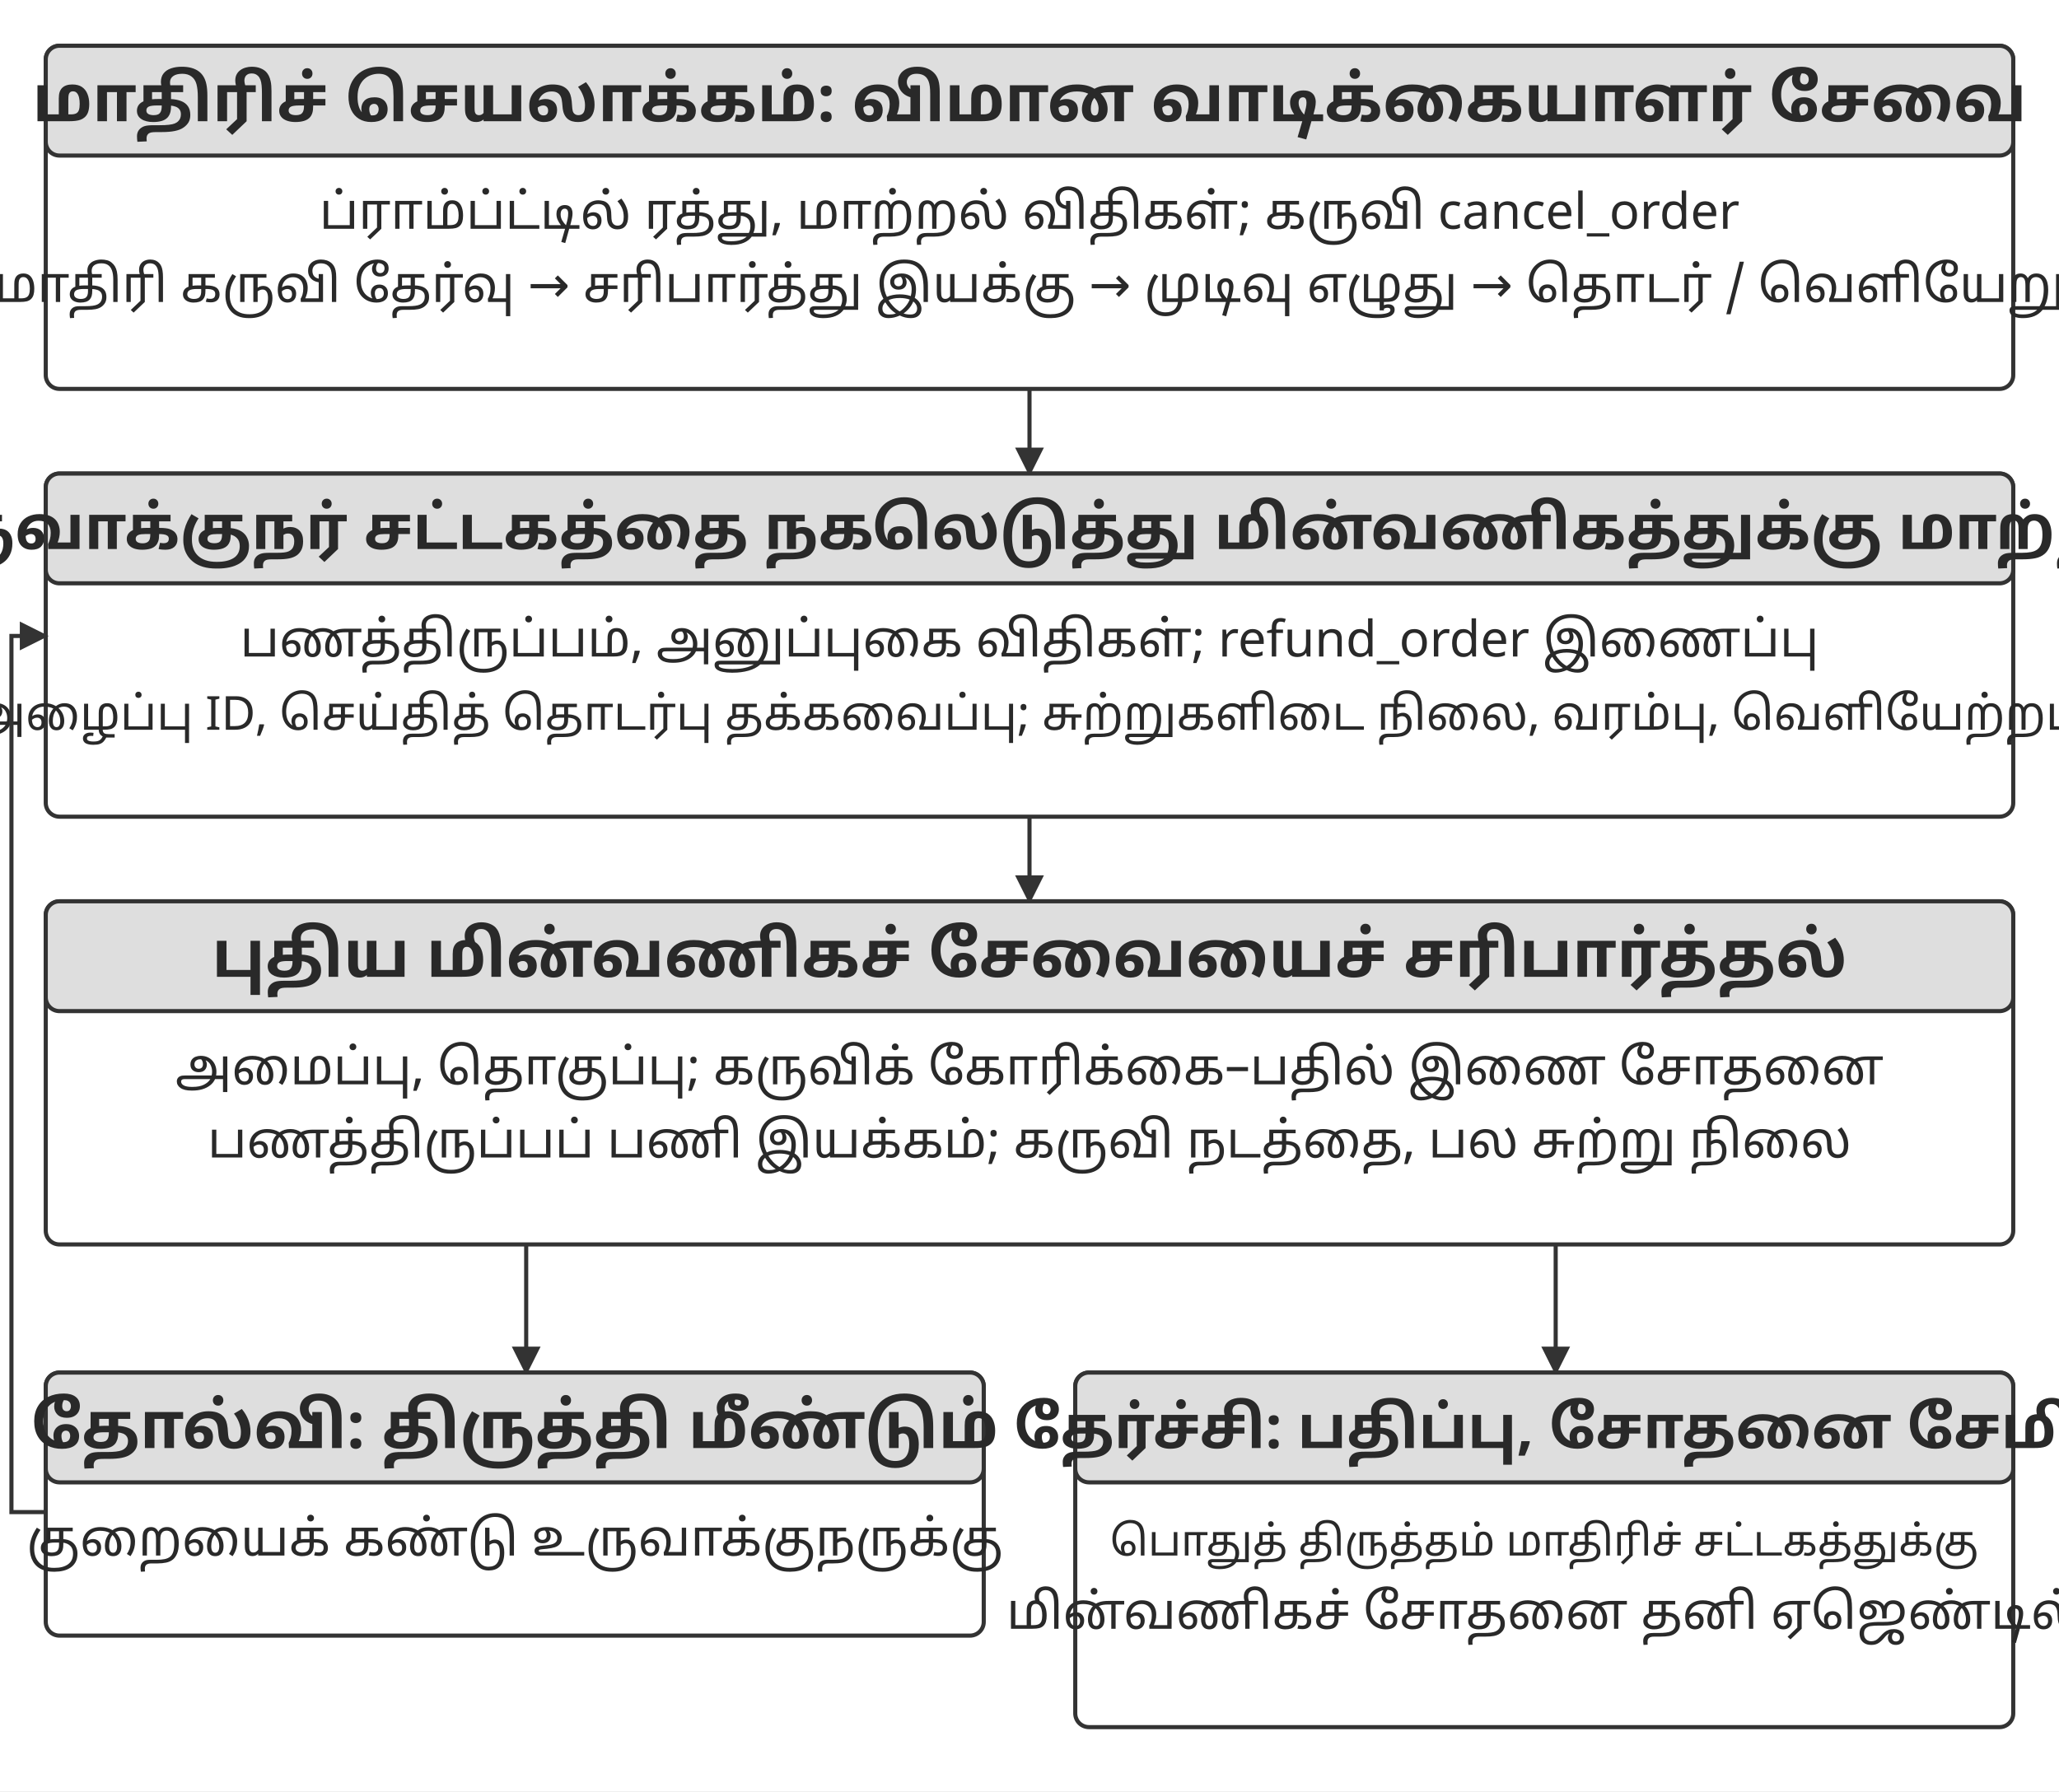
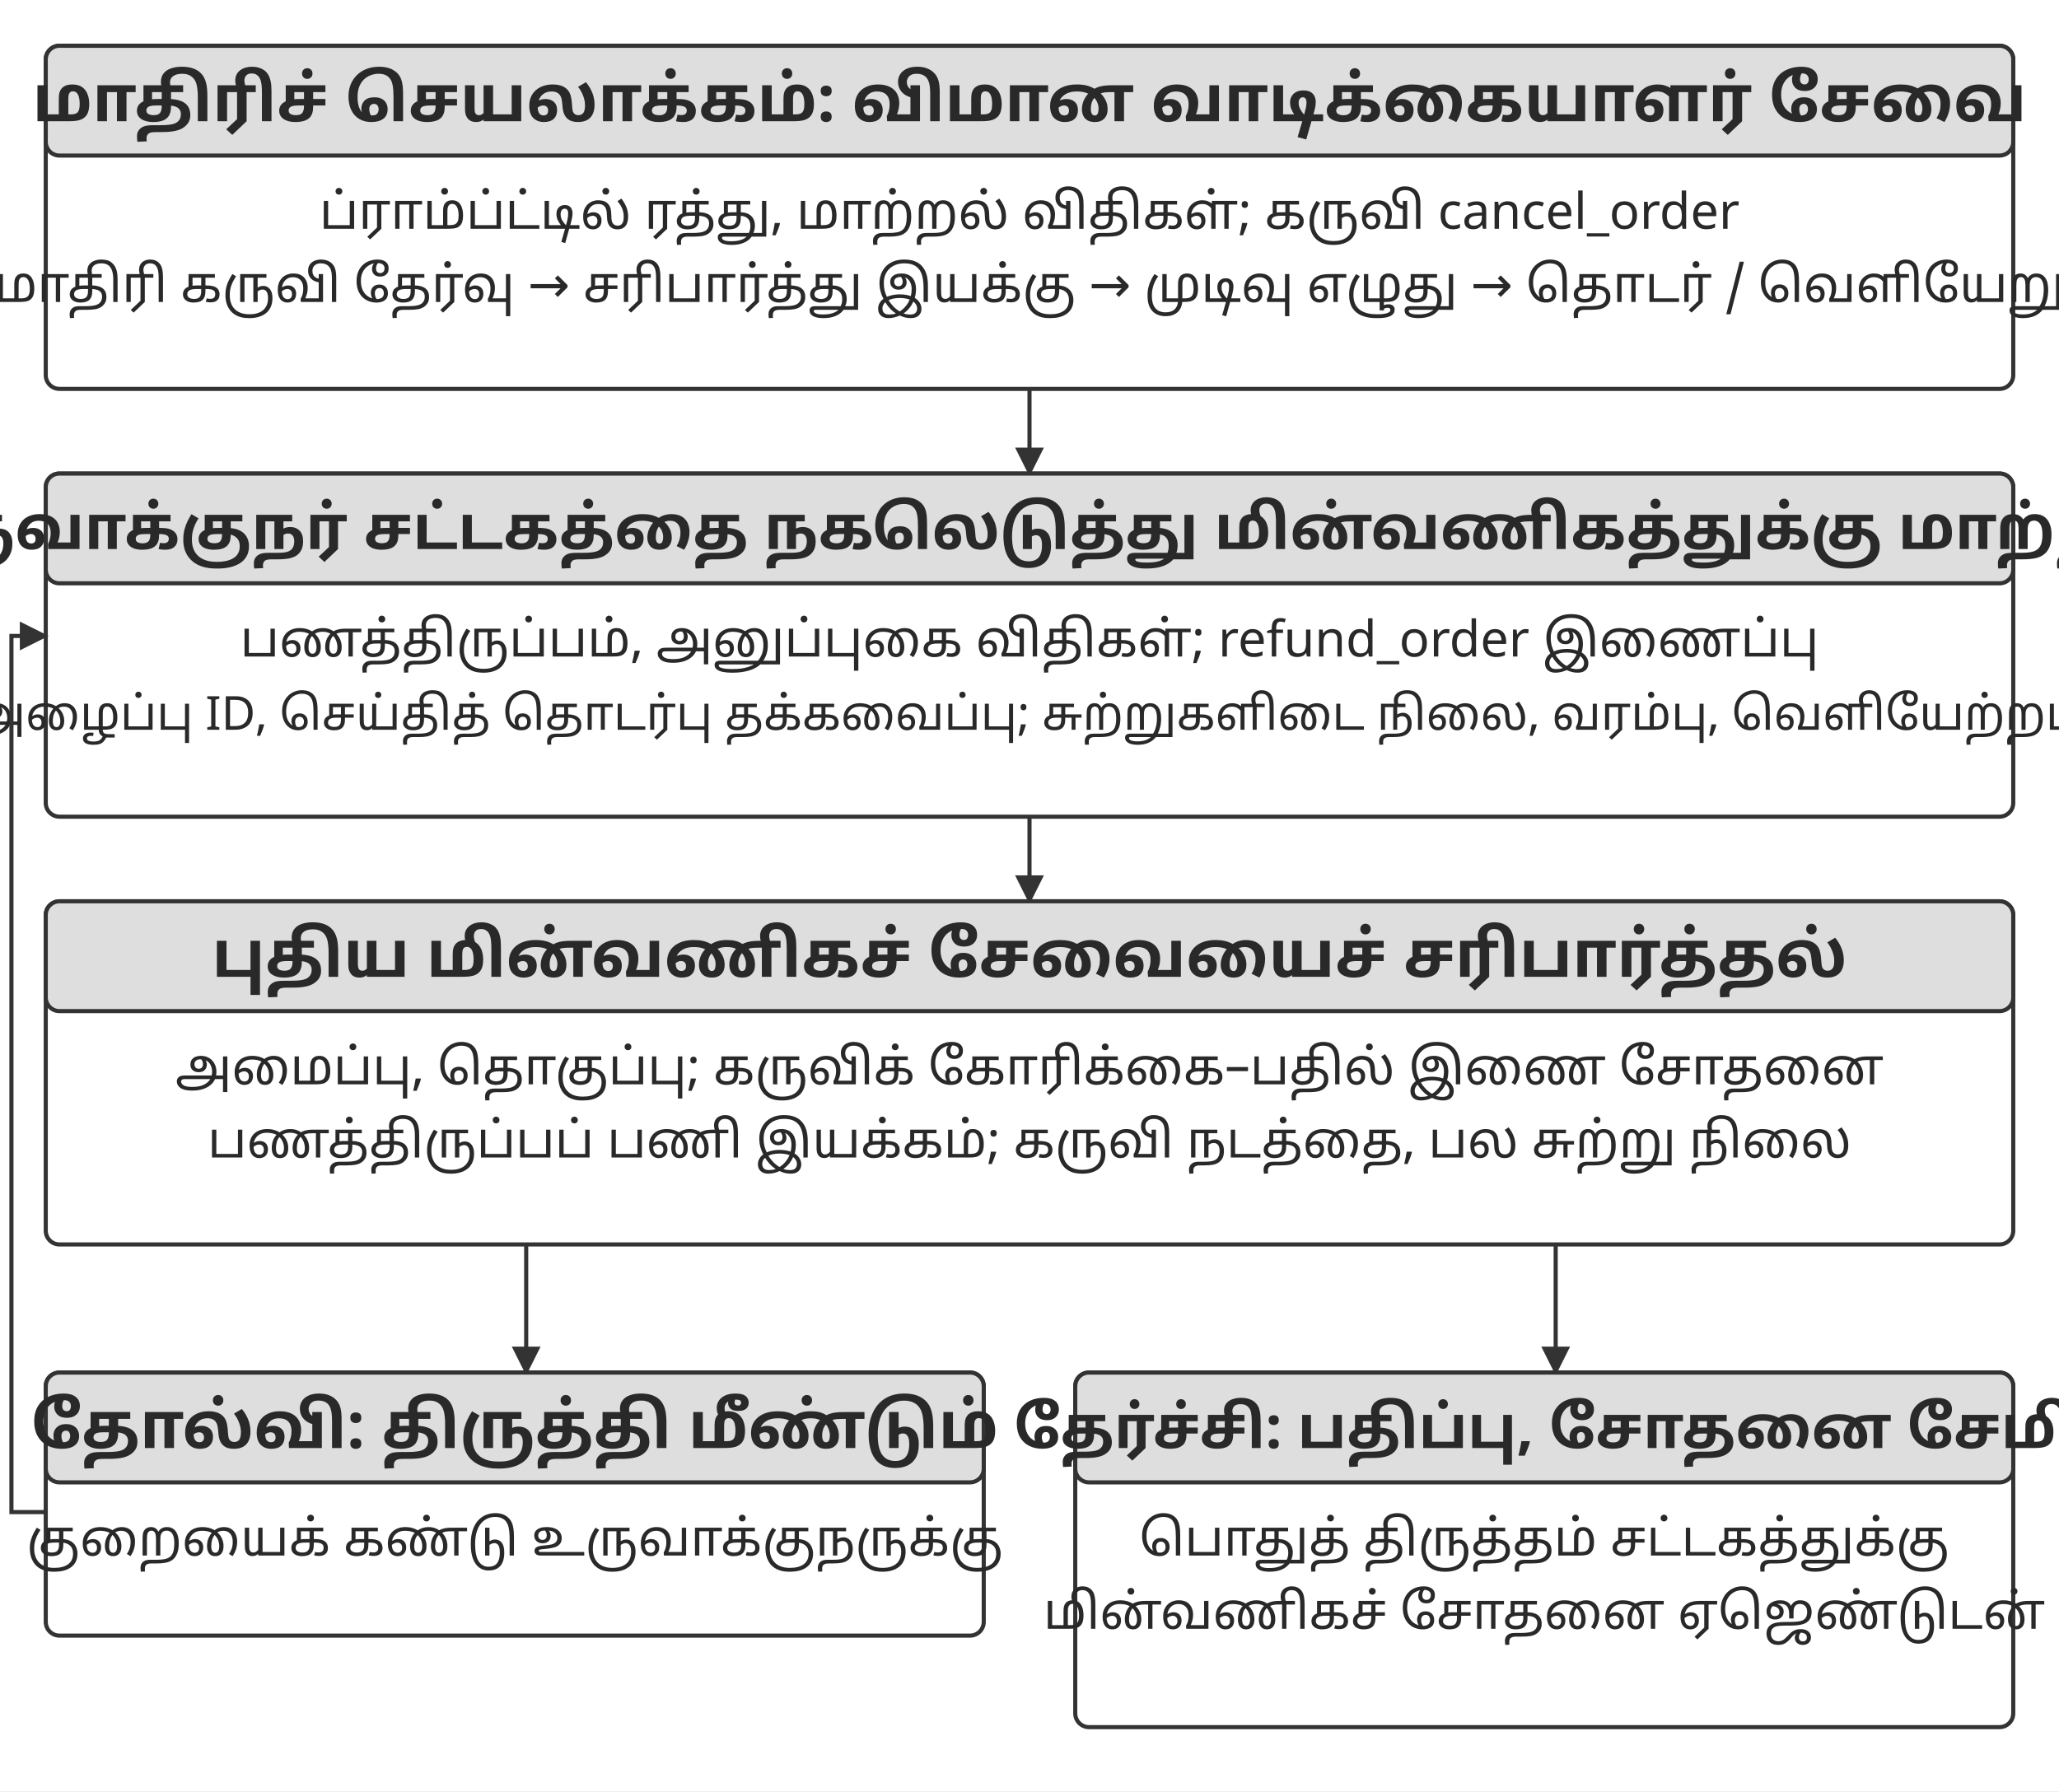
<svg xmlns="http://www.w3.org/2000/svg" width="106.000mm" height="92.220mm" viewBox="0 0 900 783" role="img" aria-labelledby="title desc">
  <defs>
    <marker id="arrow" viewBox="0 0 10 10" refX="9" refY="5" markerWidth="7" markerHeight="7" orient="auto-start-reverse">
      <path d="M0 0 L10 5 L0 10 Z" fill="#333333" />
    </marker>
  </defs>
  <rect width="900" height="783" fill="#ffffff" y="0" />
  <rect x="20" y="20" width="860" height="150" rx="6" fill="#ffffff" stroke="#333333" stroke-width="1.8" />
  <rect x="20" y="20" width="860" height="48" rx="6" fill="#dedede" stroke="#333333" stroke-width="1.8" />
  <text x="450" y="53" text-anchor="middle" font-family="&quot;Noto Sans Tamil&quot;, &quot;Noto Serif Tamil&quot;, &quot;Tamil Sangam MN&quot;, sans-serif" font-size="28.0" font-weight="700" fill="#292929">மாதிரிச் செயலாக்கம்: விமான வாடிக்கையாளர் சேவை</text>
  <text x="450" y="100" text-anchor="middle" font-family="&quot;Noto Sans Tamil&quot;, &quot;Noto Serif Tamil&quot;, &quot;Tamil Sangam MN&quot;, sans-serif" font-size="22.0" font-weight="400" fill="#292929">ப்ராம்ப்ட்டில் ரத்து, மாற்றல் விதிகள்; கருவி cancel_order</text>
  <text x="450" y="132" text-anchor="middle" font-family="&quot;Noto Sans Tamil&quot;, &quot;Noto Serif Tamil&quot;, &quot;Tamil Sangam MN&quot;, sans-serif" font-size="22.0" font-weight="400" fill="#292929">மாதிரி கருவி தேர்வு → சரிபார்த்து இயக்கு → முடிவு எழுது → தொடர் / வெளியேறு</text>
  <path d="M450 170 L450 207" fill="none" stroke="#333333" stroke-width="1.8" marker-end="url(#arrow)" />
  <rect x="20" y="207" width="860" height="150" rx="6" fill="#ffffff" stroke="#333333" stroke-width="1.8" />
  <rect x="20" y="207" width="860" height="48" rx="6" fill="#dedede" stroke="#333333" stroke-width="1.8" />
  <text x="450" y="240" text-anchor="middle" font-family="&quot;Noto Sans Tamil&quot;, &quot;Noto Serif Tamil&quot;, &quot;Tamil Sangam MN&quot;, sans-serif" font-size="26.6" font-weight="700" fill="#292929">உருவாக்குநர் சட்டகத்தை நகலெடுத்து மின்வணிகத்துக்கு மாற்றல்</text>
  <text x="450" y="287" text-anchor="middle" font-family="&quot;Noto Sans Tamil&quot;, &quot;Noto Serif Tamil&quot;, &quot;Tamil Sangam MN&quot;, sans-serif" font-size="22.0" font-weight="400" fill="#292929">பணத்திருப்பம், அனுப்புகை விதிகள்; refund_order இணைப்பு</text>
  <text x="450" y="319" text-anchor="middle" font-family="&quot;Noto Sans Tamil&quot;, &quot;Noto Serif Tamil&quot;, &quot;Tamil Sangam MN&quot;, sans-serif" font-size="20.5" font-weight="400" fill="#292929">அழைப்பு ID, செய்தித் தொடர்பு தக்கவைப்பு; சுற்றுகளிடை நிலை, வரம்பு, வெளியேற்றம்</text>
  <path d="M450 357 L450 394" fill="none" stroke="#333333" stroke-width="1.8" marker-end="url(#arrow)" />
  <rect x="20" y="394" width="860" height="150" rx="6" fill="#ffffff" stroke="#333333" stroke-width="1.8" />
  <rect x="20" y="394" width="860" height="48" rx="6" fill="#dedede" stroke="#333333" stroke-width="1.8" />
  <text x="450" y="427" text-anchor="middle" font-family="&quot;Noto Sans Tamil&quot;, &quot;Noto Serif Tamil&quot;, &quot;Tamil Sangam MN&quot;, sans-serif" font-size="28.0" font-weight="700" fill="#292929">புதிய மின்வணிகச் சேவையைச் சரிபார்த்தல்</text>
  <text x="450" y="474" text-anchor="middle" font-family="&quot;Noto Sans Tamil&quot;, &quot;Noto Serif Tamil&quot;, &quot;Tamil Sangam MN&quot;, sans-serif" font-size="22.0" font-weight="400" fill="#292929">அமைப்பு, தொகுப்பு; கருவிக் கோரிக்கை–பதில் இணை சோதனை</text>
  <text x="450" y="506" text-anchor="middle" font-family="&quot;Noto Sans Tamil&quot;, &quot;Noto Serif Tamil&quot;, &quot;Tamil Sangam MN&quot;, sans-serif" font-size="22.0" font-weight="400" fill="#292929">பணத்திருப்பப் பணி இயக்கம்; கருவி நடத்தை, பல சுற்று நிலை</text>
  <path d="M230 544 L230 600" fill="none" stroke="#333333" stroke-width="1.8" marker-end="url(#arrow)" />
  <path d="M680 544 L680 600" fill="none" stroke="#333333" stroke-width="1.8" marker-end="url(#arrow)" />
  <rect x="20" y="600" width="410" height="115" rx="6" fill="#ffffff" stroke="#333333" stroke-width="1.8" />
  <rect x="20" y="600" width="410" height="48" rx="6" fill="#dedede" stroke="#333333" stroke-width="1.8" />
  <text x="225" y="633" text-anchor="middle" font-family="&quot;Noto Sans Tamil&quot;, &quot;Noto Serif Tamil&quot;, &quot;Tamil Sangam MN&quot;, sans-serif" font-size="28.0" font-weight="700" fill="#292929">தோல்வி: திருத்தி மீண்டும்</text>
  <text x="225" y="680" text-anchor="middle" font-family="&quot;Noto Sans Tamil&quot;, &quot;Noto Serif Tamil&quot;, &quot;Tamil Sangam MN&quot;, sans-serif" font-size="22.0" font-weight="400" fill="#292929">குறையைக் கண்டு உருவாக்குநருக்கு</text>
  <rect x="470" y="600" width="410" height="155" rx="6" fill="#ffffff" stroke="#333333" stroke-width="1.8" />
  <rect x="470" y="600" width="410" height="48" rx="6" fill="#dedede" stroke="#333333" stroke-width="1.8" />
  <text x="675" y="633" text-anchor="middle" font-family="&quot;Noto Sans Tamil&quot;, &quot;Noto Serif Tamil&quot;, &quot;Tamil Sangam MN&quot;, sans-serif" font-size="25.8" font-weight="700" fill="#292929">தேர்ச்சி: பதிப்பு, சோதனை சேமி</text>
-   <text x="675" y="680" text-anchor="middle" font-family="&quot;Noto Sans Tamil&quot;, &quot;Noto Serif Tamil&quot;, &quot;Tamil Sangam MN&quot;, sans-serif" font-size="18.5" font-weight="400" fill="#292929">பொதுத் திருத்தம் மாதிரிச் சட்டகத்துக்கு</text>
-   <text x="675" y="712" text-anchor="middle" font-family="&quot;Noto Sans Tamil&quot;, &quot;Noto Serif Tamil&quot;, &quot;Tamil Sangam MN&quot;, sans-serif" font-size="22.0" font-weight="400" fill="#292929">மின்வணிகச் சோதனை தனி ஏஜெண்டில்</text>
+   <text x="675" y="680" text-anchor="middle" font-family="&quot;Noto Sans Tamil&quot;, &quot;Noto Serif Tamil&quot;, &quot;Tamil Sangam MN&quot;, sans-serif" font-size="22.0" font-weight="400" fill="#292929">பொதுத் திருத்தம் சட்டகத்துக்கு</text>
+   <text x="675" y="712" text-anchor="middle" font-family="&quot;Noto Sans Tamil&quot;, &quot;Noto Serif Tamil&quot;, &quot;Tamil Sangam MN&quot;, sans-serif" font-size="22.0" font-weight="400" fill="#292929">மின்வணிகச் சோதனை ஏஜெண்டுடன்</text>
  <path d="M20 661 L5 661 L5 278 L20 278" fill="none" stroke="#333333" stroke-width="1.8" marker-end="url(#arrow)" />
  <defs />
</svg>
